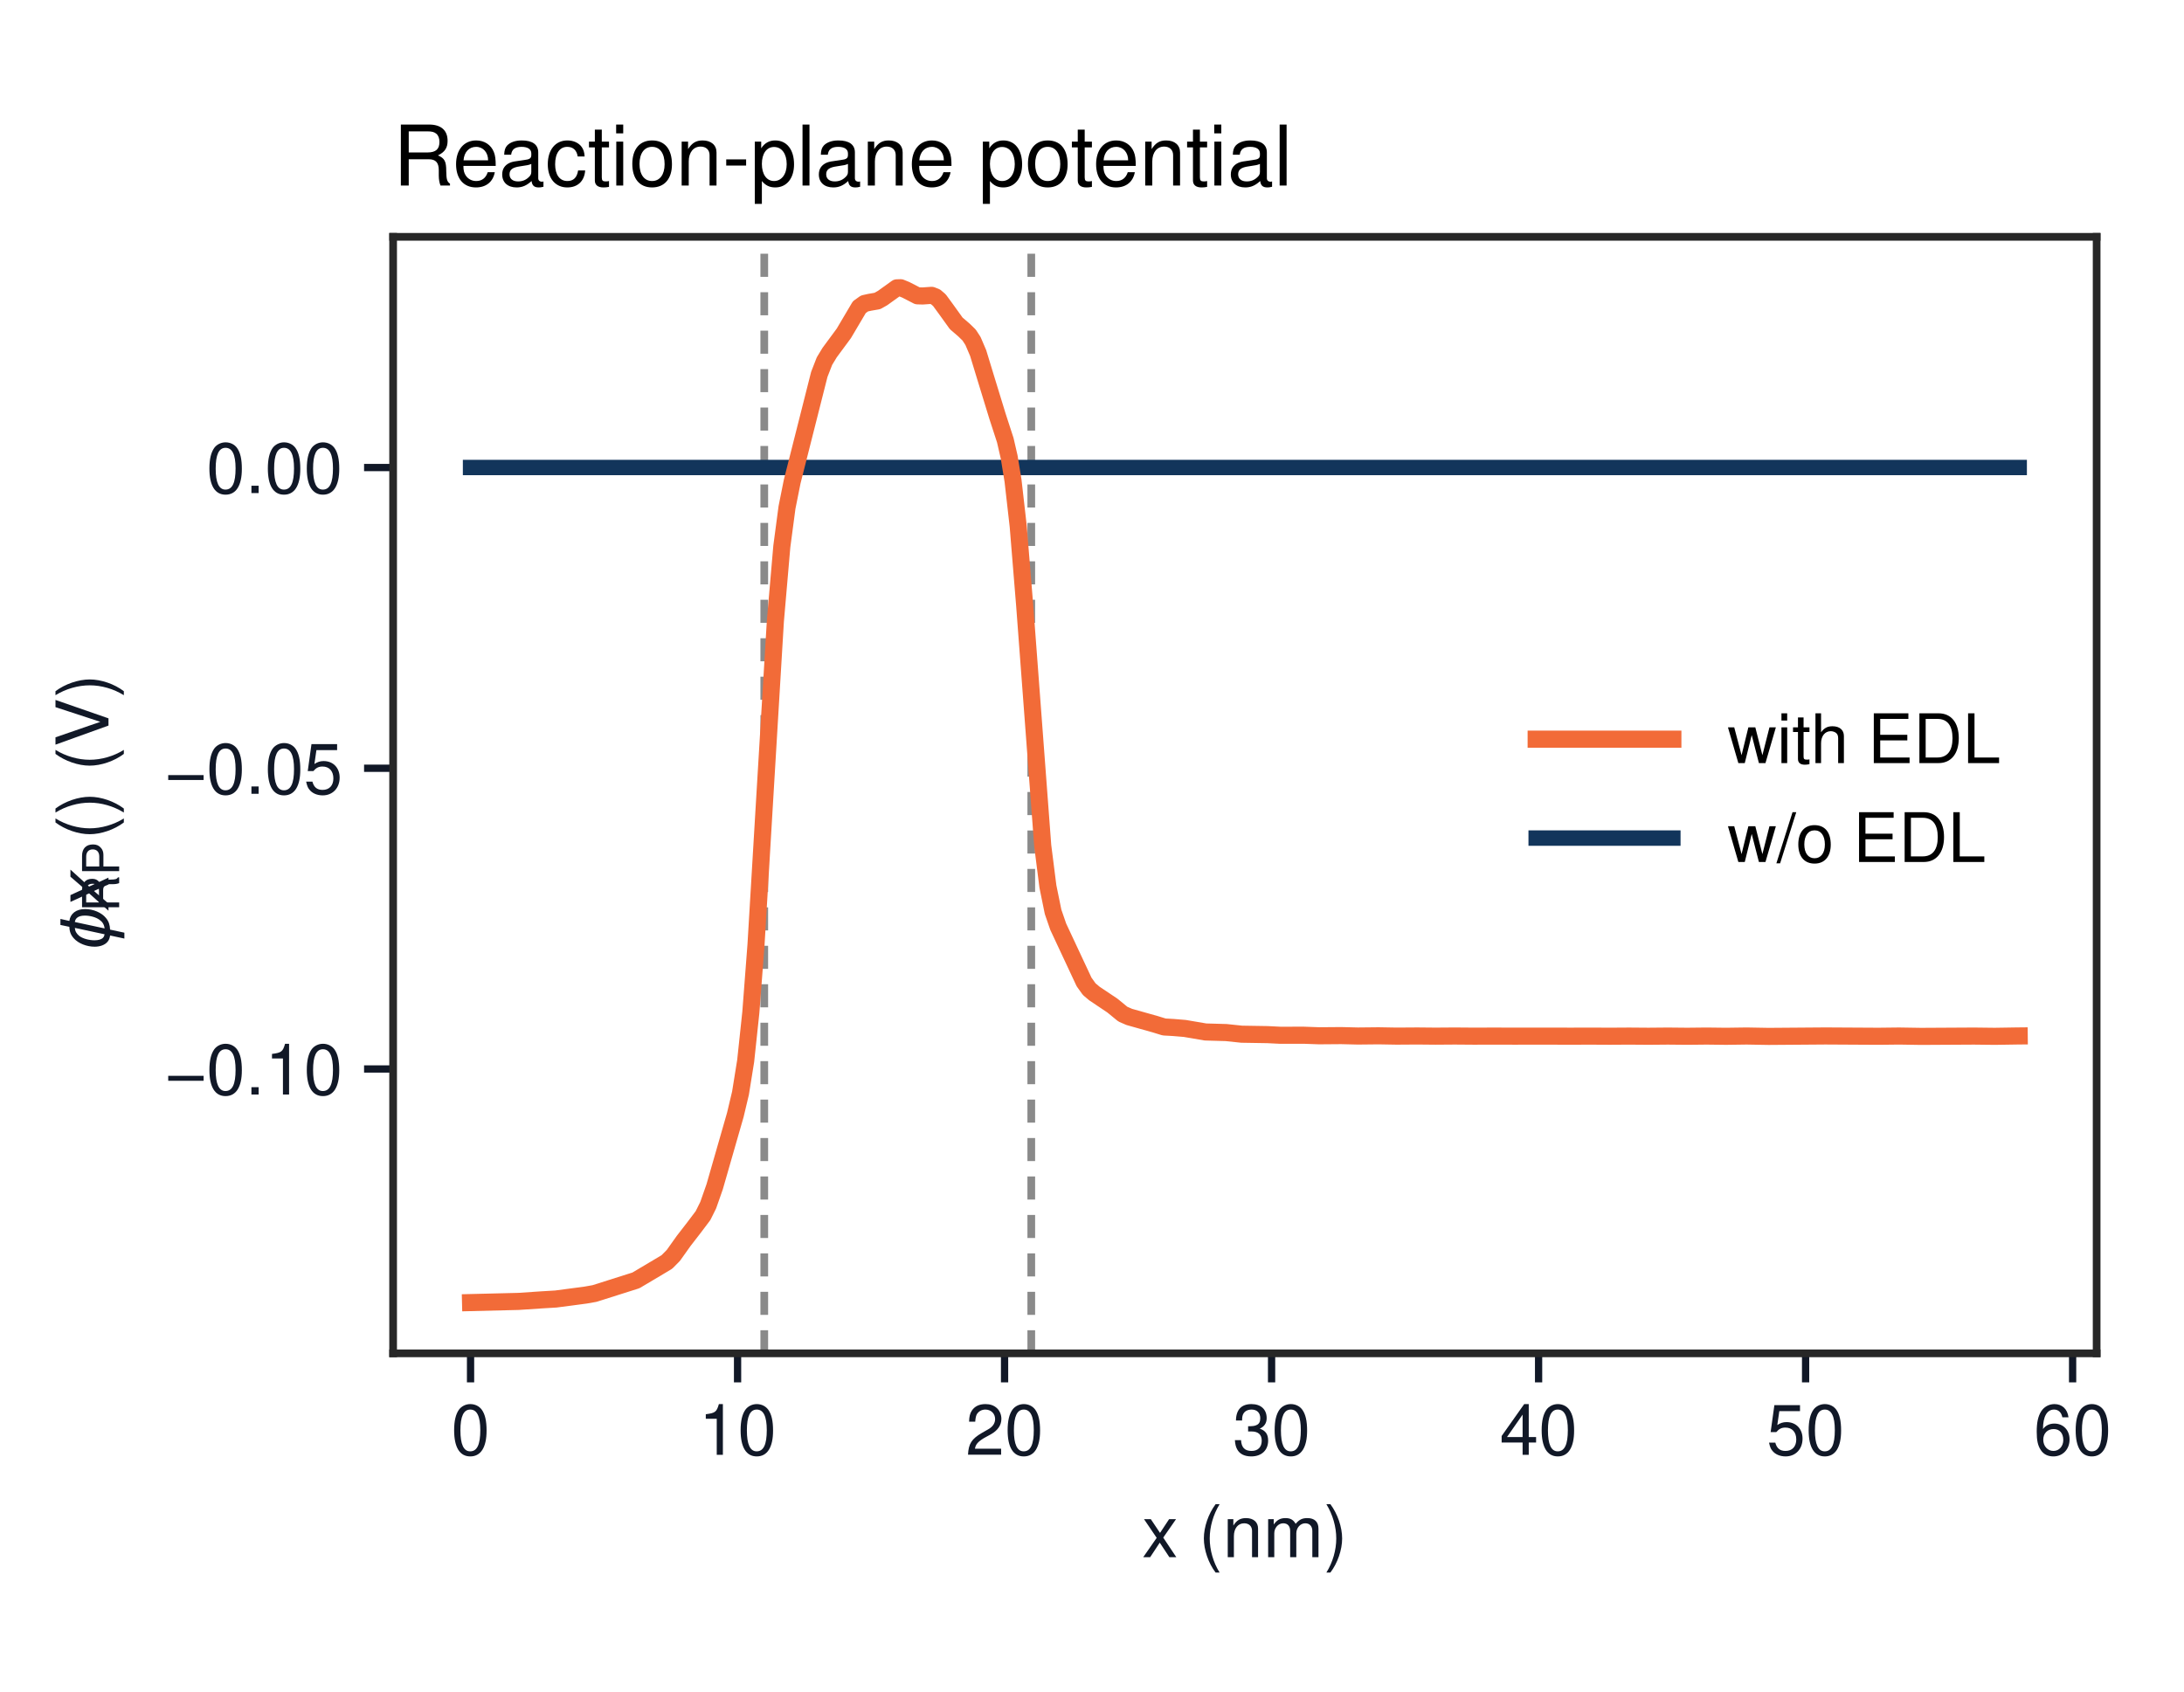
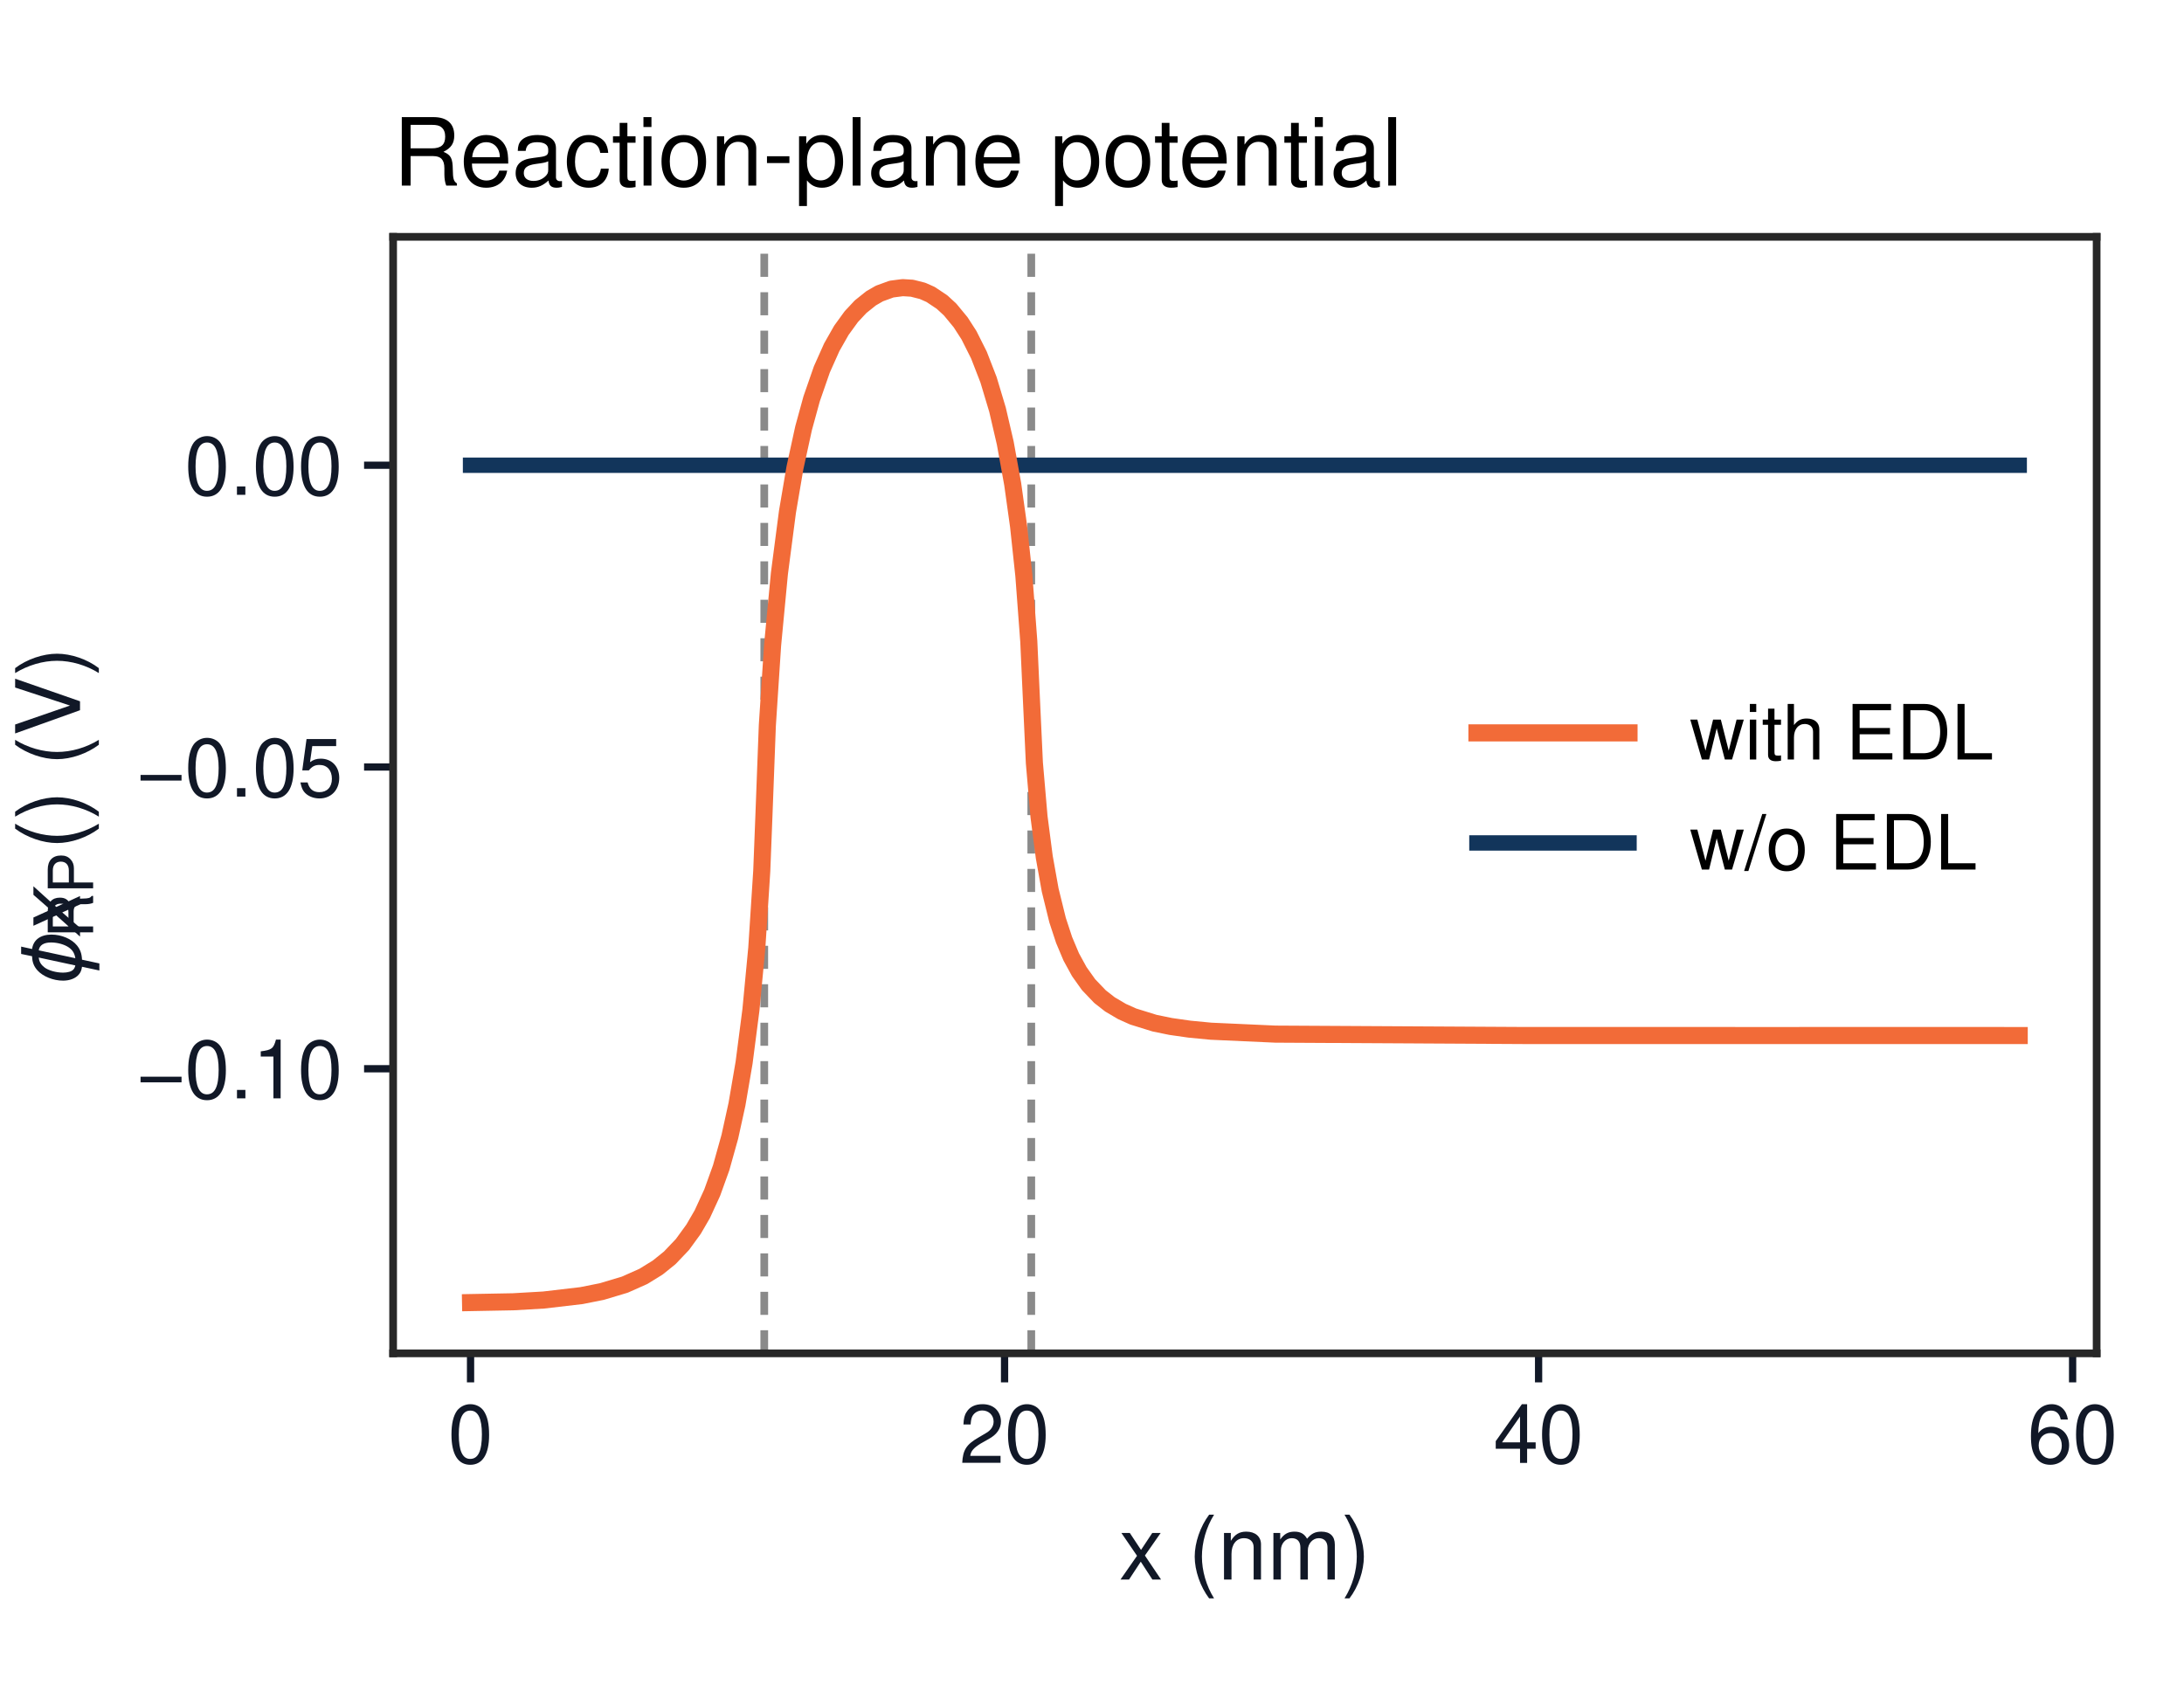
<svg xmlns="http://www.w3.org/2000/svg" xmlns:xlink="http://www.w3.org/1999/xlink" width="255.6pt" height="198pt" viewBox="0 0 255.6 198" version="1.1">
  <defs>
    <style type="text/css">*{stroke-linejoin: round; stroke-linecap: butt}</style>
  </defs>
  <g id="figure_1">
    <g id="patch_1">
      <path d="M 0 198  L 255.6 198  L 255.6 0  L 0 0  L 0 198  z " style="fill: none; opacity: 0" />
    </g>
    <g id="axes_1">
      <g id="patch_2">
        <path d="M 46.008 158.4  L 245.376 158.4  L 245.376 27.72  L 46.008 27.72  L 46.008 158.4  z " style="fill: none" />
      </g>
      <g id="matplotlib.axis_1">
        <g id="xtick_1">
          <g id="line2d_1">
            <defs>
-               <path id="mfdd959b504" d="M 0 0  L 0 3.4  " style="stroke: #111827; stroke-width: 0.85" />
+               <path id="m3cae8ea49b" d="M 0 0  L 0 3.4  " style="stroke: #111827; stroke-width: 0.85" />
            </defs>
            <g>
-               <use xlink:href="#mfdd959b504" x="55.07" y="158.4" style="fill: #111827; stroke: #111827; stroke-width: 0.85" />
+               <use xlink:href="#m3cae8ea49b" x="55.07" y="158.4" style="fill: #111827; stroke: #111827; stroke-width: 0.85" />
            </g>
          </g>
          <g id="text_1">
-             <text style="fill: #111827; font: 8.2px 'Helvetica', 'Nimbus Sans', 'Arial', 'DejaVu Sans', sans-serif; text-anchor: middle" x="55.07" y="170.278" transform="rotate(-0 55.07018 170.2783)">0</text>
+             <text style="fill: #111827; font: 9.5px 'Helvetica', 'Nimbus Sans', 'Arial', 'DejaVu Sans', sans-serif; text-anchor: middle" x="55.07" y="171.226" transform="rotate(-0 55.07018 171.2261)">0</text>
          </g>
        </g>
        <g id="xtick_2">
          <g id="line2d_2">
            <g>
-               <use xlink:href="#mfdd959b504" x="86.319" y="158.4" style="fill: #111827; stroke: #111827; stroke-width: 0.85" />
+               <use xlink:href="#m3cae8ea49b" x="117.568" y="158.4" style="fill: #111827; stroke: #111827; stroke-width: 0.85" />
            </g>
          </g>
          <g id="text_2">
-             <text style="fill: #111827; font: 8.2px 'Helvetica', 'Nimbus Sans', 'Arial', 'DejaVu Sans', sans-serif; text-anchor: middle" x="86.319" y="170.278" transform="rotate(-0 86.31909 170.2783)">10</text>
+             <text style="fill: #111827; font: 9.5px 'Helvetica', 'Nimbus Sans', 'Arial', 'DejaVu Sans', sans-serif; text-anchor: middle" x="117.568" y="171.226" transform="rotate(-0 117.568 171.2261)">20</text>
          </g>
        </g>
        <g id="xtick_3">
          <g id="line2d_3">
            <g>
-               <use xlink:href="#mfdd959b504" x="117.568" y="158.4" style="fill: #111827; stroke: #111827; stroke-width: 0.85" />
+               <use xlink:href="#m3cae8ea49b" x="180.066" y="158.4" style="fill: #111827; stroke: #111827; stroke-width: 0.85" />
            </g>
          </g>
          <g id="text_3">
-             <text style="fill: #111827; font: 8.2px 'Helvetica', 'Nimbus Sans', 'Arial', 'DejaVu Sans', sans-serif; text-anchor: middle" x="117.568" y="170.278" transform="rotate(-0 117.568 170.2783)">20</text>
+             <text style="fill: #111827; font: 9.5px 'Helvetica', 'Nimbus Sans', 'Arial', 'DejaVu Sans', sans-serif; text-anchor: middle" x="180.066" y="171.226" transform="rotate(-0 180.0658 171.2261)">40</text>
          </g>
        </g>
        <g id="xtick_4">
          <g id="line2d_4">
            <g>
-               <use xlink:href="#mfdd959b504" x="148.817" y="158.4" style="fill: #111827; stroke: #111827; stroke-width: 0.85" />
+               <use xlink:href="#m3cae8ea49b" x="242.564" y="158.4" style="fill: #111827; stroke: #111827; stroke-width: 0.85" />
            </g>
          </g>
          <g id="text_4">
-             <text style="fill: #111827; font: 8.2px 'Helvetica', 'Nimbus Sans', 'Arial', 'DejaVu Sans', sans-serif; text-anchor: middle" x="148.817" y="170.278" transform="rotate(-0 148.8169 170.2783)">30</text>
+             <text style="fill: #111827; font: 9.5px 'Helvetica', 'Nimbus Sans', 'Arial', 'DejaVu Sans', sans-serif; text-anchor: middle" x="242.564" y="171.226" transform="rotate(-0 242.5636 171.2261)">60</text>
          </g>
        </g>
-         <g id="xtick_5">
-           <g id="line2d_5">
-             <g>
-               <use xlink:href="#mfdd959b504" x="180.066" y="158.4" style="fill: #111827; stroke: #111827; stroke-width: 0.85" />
-             </g>
-           </g>
-           <g id="text_5">
-             <text style="fill: #111827; font: 8.2px 'Helvetica', 'Nimbus Sans', 'Arial', 'DejaVu Sans', sans-serif; text-anchor: middle" x="180.066" y="170.278" transform="rotate(-0 180.0658 170.2783)">40</text>
-           </g>
-         </g>
-         <g id="xtick_6">
-           <g id="line2d_6">
-             <g>
-               <use xlink:href="#mfdd959b504" x="211.315" y="158.4" style="fill: #111827; stroke: #111827; stroke-width: 0.85" />
-             </g>
-           </g>
-           <g id="text_6">
-             <text style="fill: #111827; font: 8.2px 'Helvetica', 'Nimbus Sans', 'Arial', 'DejaVu Sans', sans-serif; text-anchor: middle" x="211.315" y="170.278" transform="rotate(-0 211.3147 170.2783)">50</text>
-           </g>
-         </g>
-         <g id="xtick_7">
-           <g id="line2d_7">
-             <g>
-               <use xlink:href="#mfdd959b504" x="242.564" y="158.4" style="fill: #111827; stroke: #111827; stroke-width: 0.85" />
-             </g>
-           </g>
-           <g id="text_7">
-             <text style="fill: #111827; font: 8.2px 'Helvetica', 'Nimbus Sans', 'Arial', 'DejaVu Sans', sans-serif; text-anchor: middle" x="242.564" y="170.278" transform="rotate(-0 242.5636 170.2783)">60</text>
-           </g>
-         </g>
-         <g id="text_8">
-           <text style="fill: #111827; font: 8.5px 'Helvetica', 'Nimbus Sans', 'Arial', 'DejaVu Sans', sans-serif; text-anchor: middle" x="145.692" y="182.263" transform="rotate(-0 145.692 182.2627)">x (nm)</text>
+         <g id="text_5">
+           <text style="fill: #111827; font: 10.4px 'Helvetica', 'Nimbus Sans', 'Arial', 'DejaVu Sans', sans-serif; text-anchor: middle" x="145.692" y="184.879" transform="rotate(-0 145.692 184.879)">x (nm)</text>
        </g>
      </g>
      <g id="matplotlib.axis_2">
        <g id="ytick_1">
-           <g id="line2d_8">
+           <g id="line2d_5">
            <defs>
-               <path id="m53018e0d6a" d="M 0 0  L -3.4 0  " style="stroke: #111827; stroke-width: 0.85" />
+               <path id="mc0cabb9570" d="M 0 0  L -3.4 0  " style="stroke: #111827; stroke-width: 0.85" />
            </defs>
            <g>
-               <use xlink:href="#m53018e0d6a" x="46.008" y="125.119" style="fill: #111827; stroke: #111827; stroke-width: 0.85" />
+               <use xlink:href="#mc0cabb9570" x="46.008" y="125.092" style="fill: #111827; stroke: #111827; stroke-width: 0.85" />
            </g>
          </g>
-           <g id="text_9">
-             <text style="fill: #111827; font: 8.2px 'Helvetica', 'Nimbus Sans', 'Arial', 'DejaVu Sans', sans-serif; text-anchor: end" x="40.108" y="128.108" transform="rotate(-0 40.108 128.1083)">−0.10</text>
+           <g id="text_6">
+             <text style="fill: #111827; font: 9.5px 'Helvetica', 'Nimbus Sans', 'Arial', 'DejaVu Sans', sans-serif; text-anchor: end" x="40.108" y="128.555" transform="rotate(-0 40.108 128.5551)">−0.10</text>
          </g>
        </g>
        <g id="ytick_2">
-           <g id="line2d_9">
+           <g id="line2d_6">
            <g>
-               <use xlink:href="#m53018e0d6a" x="46.008" y="89.92" style="fill: #111827; stroke: #111827; stroke-width: 0.85" />
+               <use xlink:href="#mc0cabb9570" x="46.008" y="89.773" style="fill: #111827; stroke: #111827; stroke-width: 0.85" />
            </g>
          </g>
-           <g id="text_10">
-             <text style="fill: #111827; font: 8.2px 'Helvetica', 'Nimbus Sans', 'Arial', 'DejaVu Sans', sans-serif; text-anchor: end" x="40.108" y="92.909" transform="rotate(-0 40.108 92.90892)">−0.05</text>
+           <g id="text_7">
+             <text style="fill: #111827; font: 9.5px 'Helvetica', 'Nimbus Sans', 'Arial', 'DejaVu Sans', sans-serif; text-anchor: end" x="40.108" y="93.236" transform="rotate(-0 40.108 93.23593)">−0.05</text>
          </g>
        </g>
        <g id="ytick_3">
-           <g id="line2d_10">
+           <g id="line2d_7">
            <g>
-               <use xlink:href="#m53018e0d6a" x="46.008" y="54.72" style="fill: #111827; stroke: #111827; stroke-width: 0.85" />
+               <use xlink:href="#mc0cabb9570" x="46.008" y="54.454" style="fill: #111827; stroke: #111827; stroke-width: 0.85" />
            </g>
          </g>
-           <g id="text_11">
-             <text style="fill: #111827; font: 8.2px 'Helvetica', 'Nimbus Sans', 'Arial', 'DejaVu Sans', sans-serif; text-anchor: end" x="40.108" y="57.71" transform="rotate(-0 40.108 57.70957)">0.00</text>
+           <g id="text_8">
+             <text style="fill: #111827; font: 9.5px 'Helvetica', 'Nimbus Sans', 'Arial', 'DejaVu Sans', sans-serif; text-anchor: end" x="40.108" y="57.917" transform="rotate(-0 40.108 57.91679)">0.00</text>
          </g>
        </g>
-         <g id="text_12">
-           <g style="fill: #111827" transform="translate(13.49328 111.4625) rotate(-90)">
+         <g id="text_9">
+           <g style="fill: #111827" transform="translate(9.786484 115.576) rotate(-90)">
            <text>
-               <tspan style="font: italic 8.5px 'Nimbus Sans'" x="0 16.03" y="-0.797">ϕx</tspan>
-               <tspan style="font: 5.95px 'Nimbus Sans'" x="4.726 9.022" y="0.456">RP</tspan>
-               <tspan style="font: 8.5px 'Nimbus Sans'" x="13.199 20.28 23.11 25.473 28.304 33.973" y="-0.797">() (V)</tspan>
+               <tspan style="font: italic 10.4px 'Nimbus Sans'" x="0 19.596" y="-0.422">ϕx</tspan>
+               <tspan style="font: 7.28px 'Nimbus Sans'" x="5.777 11.029" y="1.111">RP</tspan>
+               <tspan style="font: 10.4px 'Nimbus Sans'" x="16.135 24.791 28.251 31.14 34.6 41.53" y="-0.422">() (V)</tspan>
            </text>
          </g>
        </g>
      </g>
-       <g id="line2d_11">
-         <path d="M 89.444 158.4  L 89.444 27.72  " clip-path="url(#pc5a6aec752)" style="fill: none; stroke-dasharray: 2.7,1.8; stroke-dashoffset: 0; stroke: #767676; stroke-opacity: 0.85; stroke-width: 0.9" />
+       <g id="line2d_8">
+         <path d="M 89.444 158.4  L 89.444 27.72  " clip-path="url(#p88980f3759)" style="fill: none; stroke-dasharray: 2.7,1.8; stroke-dashoffset: 0; stroke: #767676; stroke-opacity: 0.85; stroke-width: 0.9" />
      </g>
-       <g id="line2d_12">
-         <path d="M 120.693 158.4  L 120.693 27.72  " clip-path="url(#pc5a6aec752)" style="fill: none; stroke-dasharray: 2.7,1.8; stroke-dashoffset: 0; stroke: #767676; stroke-opacity: 0.85; stroke-width: 0.9" />
+       <g id="line2d_9">
+         <path d="M 120.693 158.4  L 120.693 27.72  " clip-path="url(#p88980f3759)" style="fill: none; stroke-dasharray: 2.7,1.8; stroke-dashoffset: 0; stroke: #767676; stroke-opacity: 0.85; stroke-width: 0.9" />
      </g>
-       <g id="line2d_13">
-         <path d="M 55.07 54.72  L 236.314 54.72  L 236.314 54.72  " clip-path="url(#pc5a6aec752)" style="fill: none; stroke: #12355b; stroke-width: 1.8; stroke-linecap: square" />
+       <g id="line2d_10">
+         <path d="M 55.07 54.454  L 236.314 54.454  L 236.314 54.454  " clip-path="url(#p88980f3759)" style="fill: none; stroke: #12355b; stroke-width: 1.8; stroke-linecap: square" />
      </g>
      <g id="patch_3">
        <path d="M 46.008 158.4  L 46.008 27.72  " style="fill: none; stroke: #272727; stroke-width: 0.9; stroke-linejoin: miter; stroke-linecap: square" />
      </g>
      <g id="patch_4">
        <path d="M 245.376 158.4  L 245.376 27.72  " style="fill: none; stroke: #272727; stroke-width: 0.9; stroke-linejoin: miter; stroke-linecap: square" />
      </g>
      <g id="patch_5">
        <path d="M 46.008 158.4  L 245.376 158.4  " style="fill: none; stroke: #272727; stroke-width: 0.9; stroke-linejoin: miter; stroke-linecap: square" />
      </g>
      <g id="patch_6">
        <path d="M 46.008 27.72  L 245.376 27.72  " style="fill: none; stroke: #272727; stroke-width: 0.9; stroke-linejoin: miter; stroke-linecap: square" />
      </g>
-       <g id="line2d_14">
-         <path d="M 55.07 152.46  L 60.663 152.323  L 63.384 152.141  L 65.047 152.043  L 68.524 151.584  L 69.582 151.397  L 74.419 149.864  L 77.14 148.248  L 78.047 147.705  L 78.803 146.94  L 80.012 145.242  L 81.221 143.68  L 82.279 142.275  L 82.884 141.057  L 83.64 138.901  L 86.058 130.487  L 86.663 127.94  L 87.268 124.179  L 87.872 118.498  L 88.477 110.586  L 89.444 94.347  L 90.744 72.697  L 91.5 63.952  L 92.105 59.393  L 92.71 56.37  L 95.884 43.822  L 96.489 42.268  L 97.093 41.271  L 98.756 39.019  L 100.57 35.951  L 101.175 35.518  L 101.779 35.384  L 102.686 35.226  L 103.291 34.885  L 104.954 33.691  L 105.407 33.677  L 106.012 33.923  L 107.372 34.624  L 107.977 34.642  L 109.035 34.567  L 109.489 34.744  L 109.942 35.132  L 110.698 36.164  L 111.907 37.846  L 112.814 38.626  L 113.419 39.214  L 113.872 39.91  L 114.477 41.324  L 115.384 44.299  L 116.744 48.734  L 117.651 51.521  L 118.105 53.491  L 118.558 56.263  L 119.163 61.582  L 119.919 70.833  L 122.035 98.995  L 122.64 103.758  L 123.244 106.719  L 123.849 108.472  L 126.872 114.933  L 127.477 115.777  L 128.082 116.287  L 130.198 117.705  L 131.407 118.697  L 132.163 119.026  L 135.186 119.876  L 136.244 120.202  L 137.302 120.261  L 138.663 120.374  L 141.082 120.787  L 143.5 120.856  L 145.314 121.047  L 148.337 121.097  L 149.849 121.172  L 152.57 121.167  L 154.384 121.232  L 156.954 121.212  L 158.919 121.26  L 161.337 121.235  L 163.454 121.272  L 165.872 121.256  L 167.988 121.276  L 170.256 121.26  L 172.523 121.277  L 174.791 121.269  L 177.058 121.276  L 179.326 121.275  L 181.593 121.274  L 183.86 121.28  L 186.128 121.272  L 188.395 121.284  L 190.663 121.27  L 192.93 121.287  L 195.198 121.267  L 197.465 121.289  L 199.733 121.265  L 202 121.292  L 204.419 121.259  L 206.988 121.304  L 213.639 121.254  L 219.837 121.289  L 222.256 121.262  L 224.825 121.302  L 231.023 121.267  L 233.442 121.295  L 236.011 121.255  L 236.314 121.252  L 236.314 121.252  " clip-path="url(#pc5a6aec752)" style="fill: none; stroke: #f26b38; stroke-width: 2; stroke-linecap: square" />
+       <g id="line2d_11">
+         <path d="M 55.07 152.459  L 60.074 152.365  L 63.627 152.16  L 68.05 151.643  L 70.443 151.166  L 73.126 150.361  L 75.301 149.393  L 76.969 148.362  L 78.383 147.224  L 79.869 145.661  L 81.174 143.867  L 82.19 142.116  L 83.35 139.593  L 84.401 136.673  L 85.416 133.045  L 86.25 129.249  L 87.084 124.375  L 87.882 118.209  L 88.571 110.945  L 89.151 101.95  L 89.405 95.455  L 89.803 84.921  L 90.42 75.503  L 91.217 67.123  L 92.16 59.895  L 93.03 54.782  L 94.045 50.121  L 94.988 46.68  L 96.184 43.238  L 97.345 40.64  L 98.469 38.661  L 99.629 37.062  L 100.716 35.9  L 101.949 34.913  L 102.928 34.349  L 104.342 33.836  L 105.647 33.667  L 106.735 33.733  L 107.968 34.045  L 108.91 34.463  L 110.252 35.359  L 111.194 36.228  L 112.427 37.721  L 113.406 39.243  L 114.566 41.552  L 115.69 44.449  L 116.742 47.954  L 117.648 51.851  L 118.518 56.654  L 119.207 61.594  L 119.823 67.346  L 120.403 75.076  L 120.657 80.686  L 121.056 89.287  L 121.6 95.597  L 122.216 100.327  L 122.905 104.173  L 123.775 107.708  L 124.537 110.023  L 125.371 112.003  L 126.313 113.724  L 127.401 115.252  L 128.742 116.654  L 129.903 117.56  L 131.317 118.394  L 132.622 118.978  L 135.123 119.754  L 137.009 120.141  L 139.22 120.457  L 141.722 120.697  L 149.263 121.038  L 178.268 121.201  L 188.601 121.202  L 205.823 121.204  L 217.678 121.203  L 231.927 121.203  L 236.314 121.204  L 236.314 121.204  " clip-path="url(#p88980f3759)" style="fill: none; stroke: #f26b38; stroke-width: 2; stroke-linecap: square" />
      </g>
-       <g id="text_13">
-         <text style="font: 9.8px 'Helvetica', 'Nimbus Sans', 'Arial', 'DejaVu Sans', sans-serif; text-anchor: start" x="46.008" y="21.72" transform="rotate(-0 46.008 21.72)">Reaction-plane potential</text>
+       <g id="text_10">
+         <text style="font: 11px 'Helvetica', 'Nimbus Sans', 'Arial', 'DejaVu Sans', sans-serif; text-anchor: start" x="46.008" y="21.72" transform="rotate(-0 46.008 21.72)">Reaction-plane potential</text>
      </g>
      <g id="legend_1">
-         <g id="line2d_15">
-           <path d="M 179.781 86.516  L 187.781 86.516  L 195.781 86.516  " style="fill: none; stroke: #f26b38; stroke-width: 2; stroke-linecap: square" />
+         <g id="line2d_12">
+           <path d="M 172.85 85.78  L 181.75 85.78  L 190.65 85.78  " style="fill: none; stroke: #f26b38; stroke-width: 2; stroke-linecap: square" />
        </g>
-         <g id="text_14">
-           <text style="font: 8px 'Helvetica', 'Nimbus Sans', 'Arial', 'DejaVu Sans', sans-serif; text-anchor: start" x="202.181" y="89.316" transform="rotate(-0 202.1811 89.31625)">with EDL</text>
+         <g id="text_11">
+           <text style="font: 8.9px 'Helvetica', 'Nimbus Sans', 'Arial', 'DejaVu Sans', sans-serif; text-anchor: start" x="197.77" y="88.895" transform="rotate(-0 197.7703 88.89508)">with EDL</text>
        </g>
-         <g id="line2d_16">
-           <path d="M 179.781 98.093  L 187.781 98.093  L 195.781 98.093  " style="fill: none; stroke: #12355b; stroke-width: 1.8; stroke-linecap: square" />
+         <g id="line2d_13">
+           <path d="M 172.85 98.659  L 181.75 98.659  L 190.65 98.659  " style="fill: none; stroke: #12355b; stroke-width: 1.8; stroke-linecap: square" />
        </g>
-         <g id="text_15">
-           <text style="font: 8px 'Helvetica', 'Nimbus Sans', 'Arial', 'DejaVu Sans', sans-serif; text-anchor: start" x="202.181" y="100.892" transform="rotate(-0 202.1811 100.8925)">w/o EDL</text>
+         <g id="text_12">
+           <text style="font: 8.9px 'Helvetica', 'Nimbus Sans', 'Arial', 'DejaVu Sans', sans-serif; text-anchor: start" x="197.77" y="101.774" transform="rotate(-0 197.7703 101.7737)">w/o EDL</text>
        </g>
      </g>
    </g>
  </g>
  <defs>
-     <clipPath id="pc5a6aec752">
+     <clipPath id="p88980f3759">
      <rect x="46.008" y="27.72" width="199.368" height="130.68" />
    </clipPath>
  </defs>
</svg>
